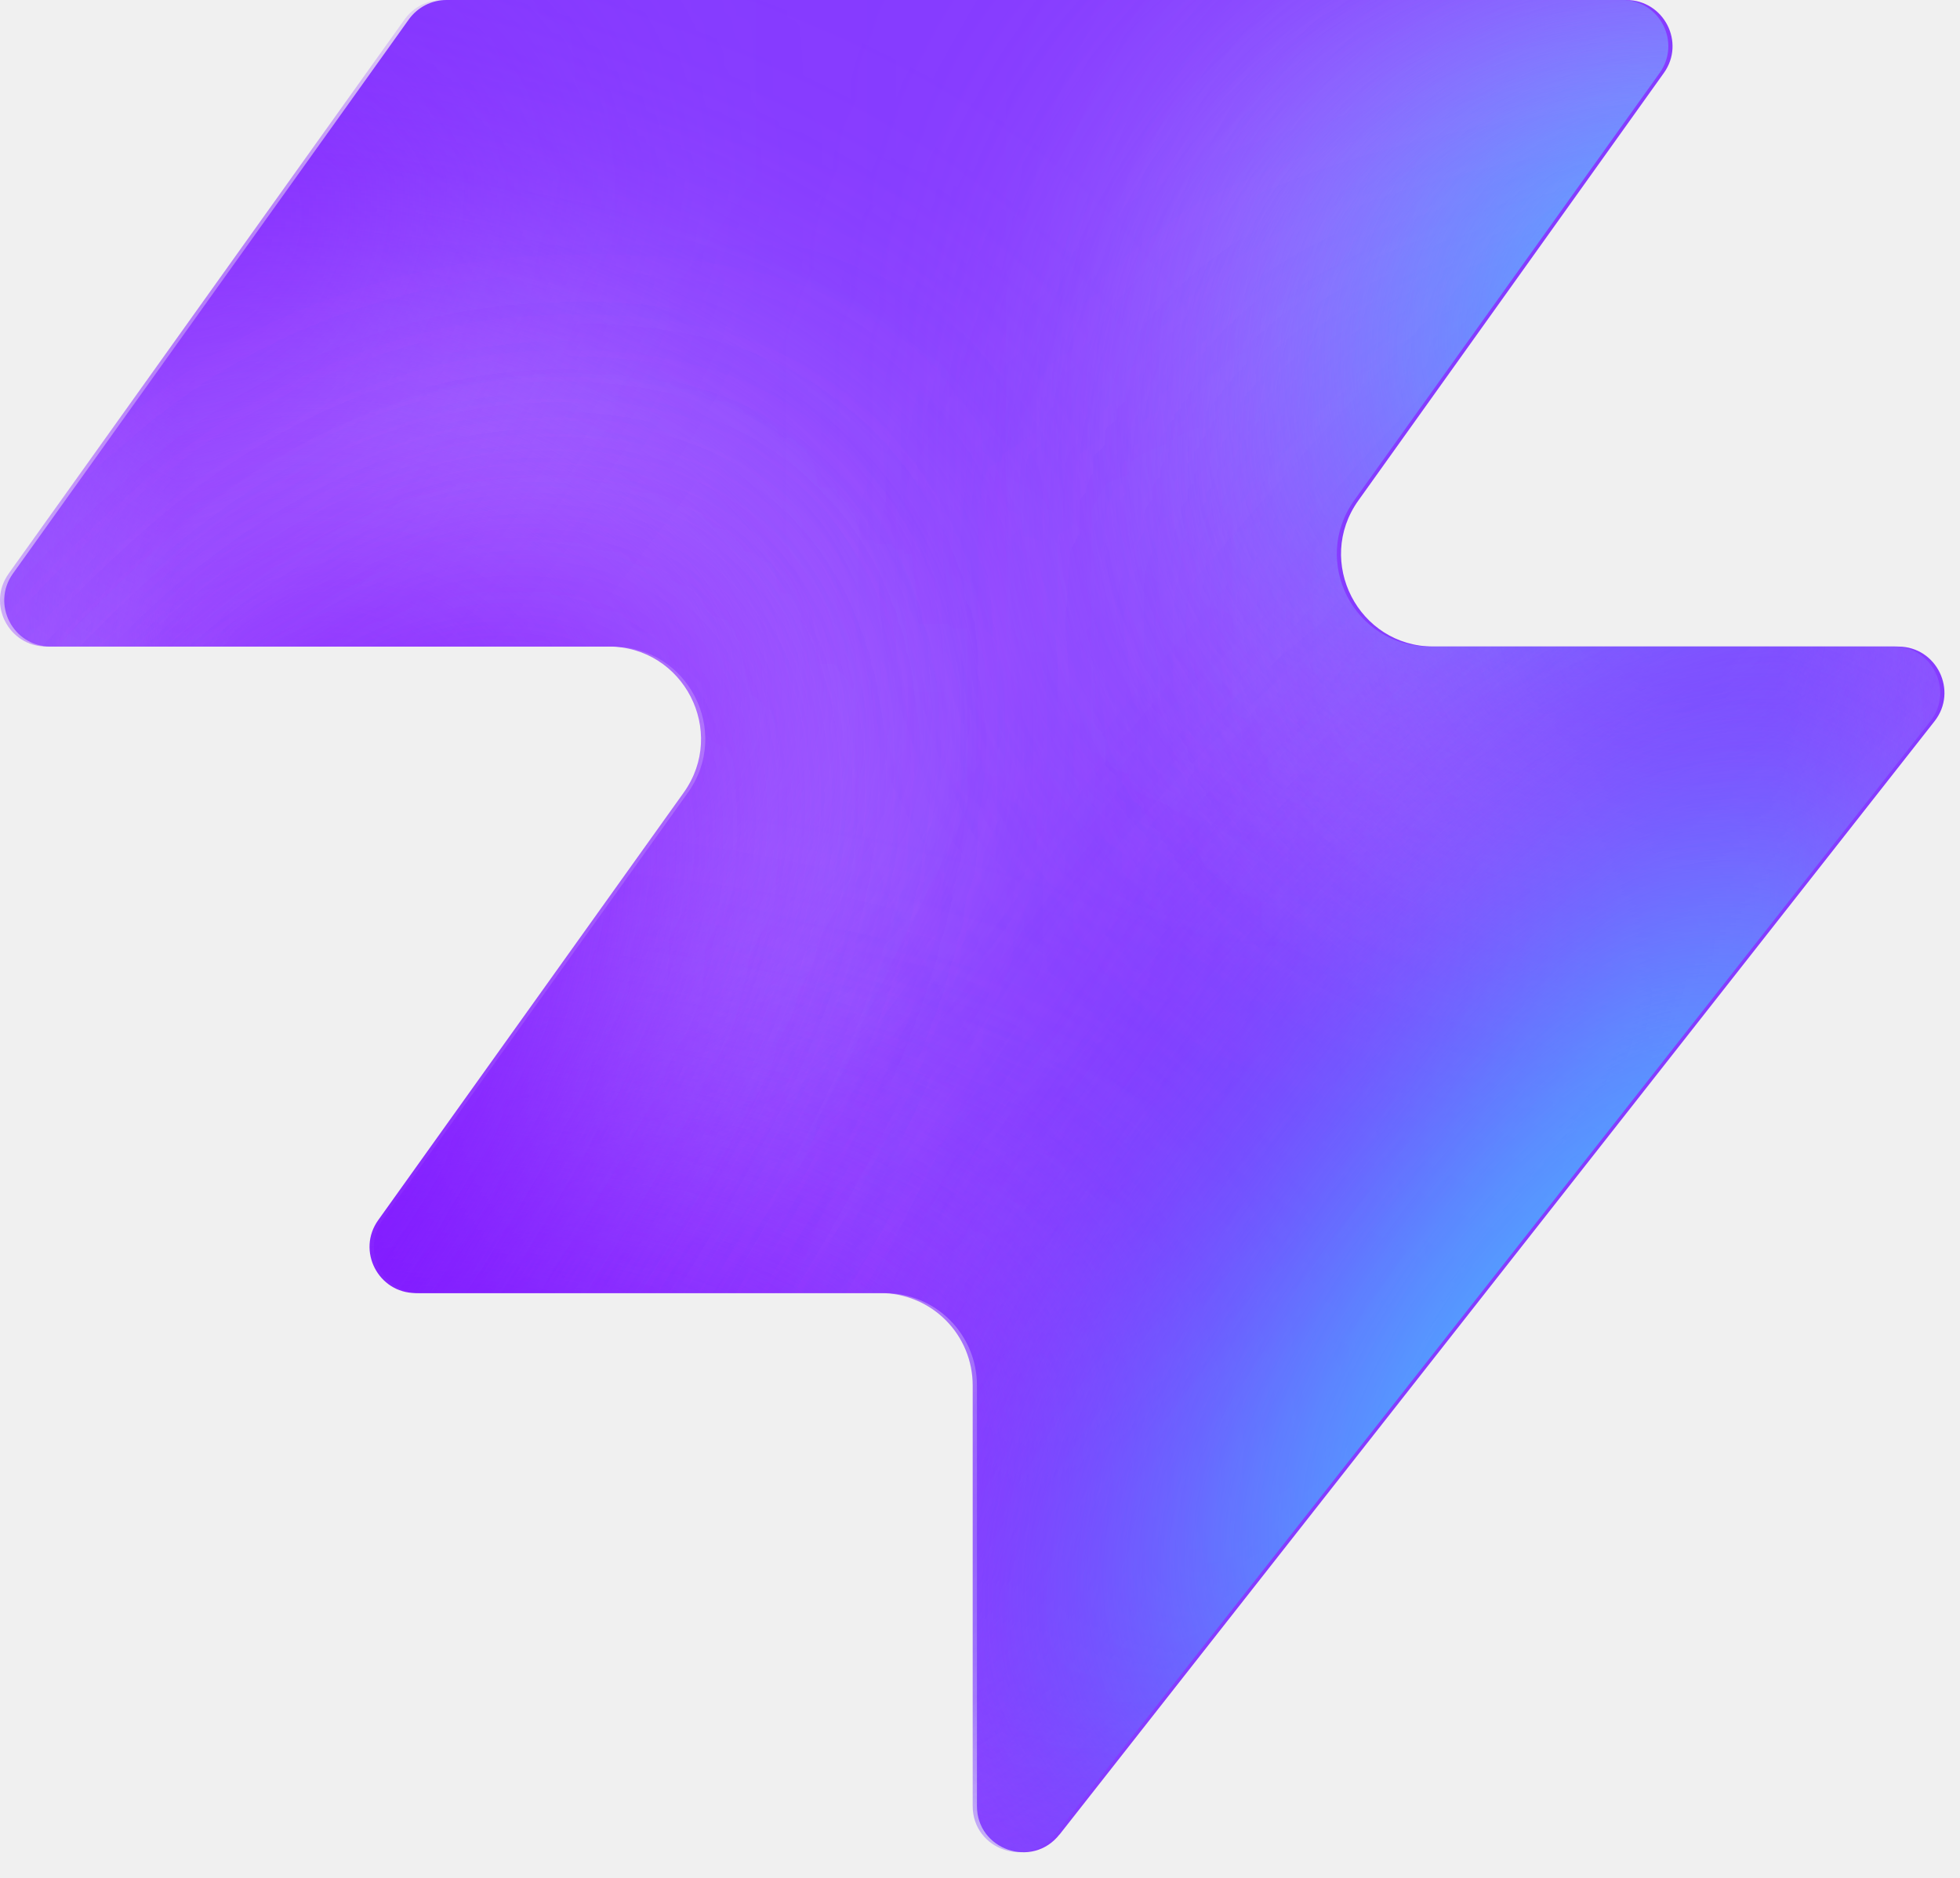
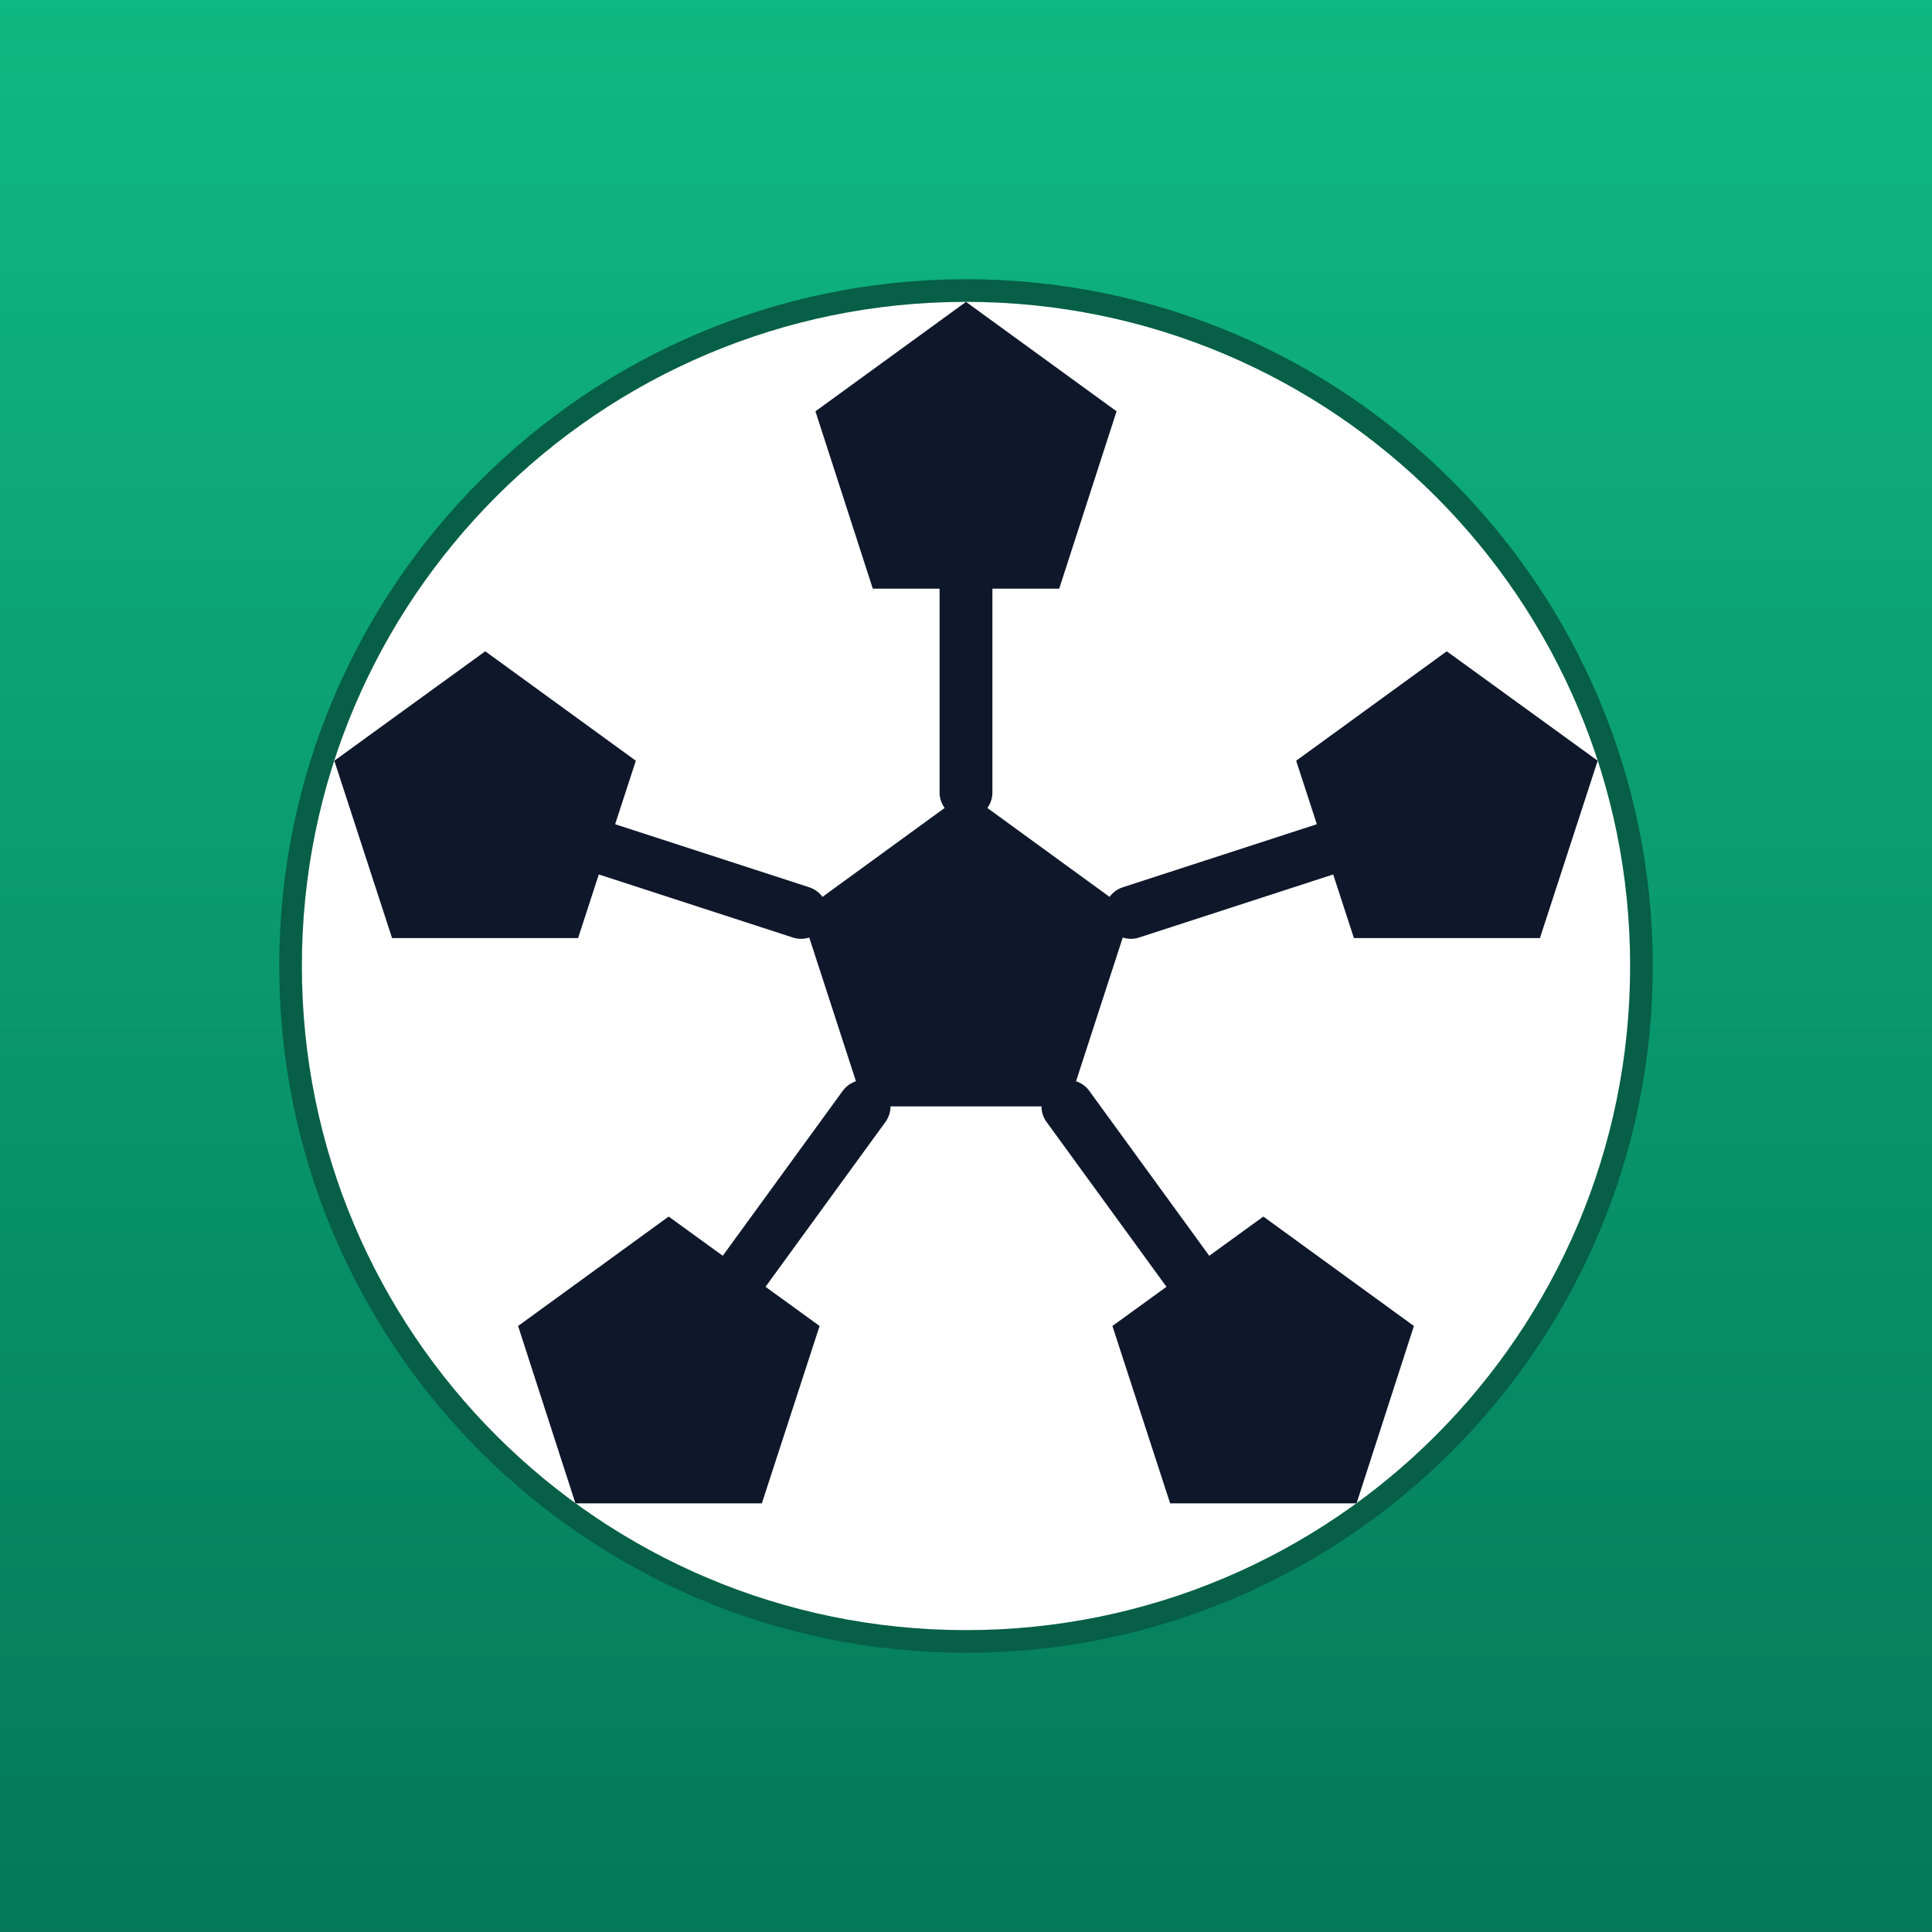
- <svg xmlns="http://www.w3.org/2000/svg" width="48" height="46" fill="none" viewBox="0 0 48 46">
-   <path fill="#863bff" d="M25.946 44.938c-.664.845-2.021.375-2.021-.698V33.937a2.26 2.26 0 0 0-2.262-2.262H10.287c-.92 0-1.456-1.04-.92-1.788l7.48-10.471c1.07-1.497 0-3.578-1.842-3.578H1.237c-.92 0-1.456-1.04-.92-1.788L10.013.474c.214-.297.556-.474.92-.474h28.894c.92 0 1.456 1.04.92 1.788l-7.48 10.471c-1.07 1.498 0 3.579 1.842 3.579h11.377c.943 0 1.473 1.088.89 1.83L25.947 44.94z" style="fill:#863bff;fill:color(display-p3 .525 .23 1);fill-opacity:1" />
-   <mask id="a" width="48" height="46" x="0" y="0" maskUnits="userSpaceOnUse" style="mask-type:alpha">
-     <path fill="#000" d="M25.842 44.938c-.664.844-2.021.375-2.021-.698V33.937a2.26 2.26 0 0 0-2.262-2.262H10.183c-.92 0-1.456-1.04-.92-1.788l7.48-10.471c1.07-1.498 0-3.579-1.842-3.579H1.133c-.92 0-1.456-1.04-.92-1.787L9.91.473c.214-.297.556-.474.92-.474h28.894c.92 0 1.456 1.04.92 1.788l-7.48 10.471c-1.07 1.498 0 3.578 1.842 3.578h11.377c.943 0 1.473 1.088.89 1.832L25.843 44.94z" style="fill:#000;fill-opacity:1" />
-   </mask>
-   <g mask="url(#a)">
-     <g filter="url(#b)">
-       <ellipse cx="5.508" cy="14.704" fill="#ede6ff" rx="5.508" ry="14.704" style="fill:#ede6ff;fill:color(display-p3 .927 .903 1);fill-opacity:1" transform="matrix(.00324 1 1 -.00324 -4.47 31.516)" />
-     </g>
-     <g filter="url(#c)">
-       <ellipse cx="10.399" cy="29.851" fill="#ede6ff" rx="10.399" ry="29.851" style="fill:#ede6ff;fill:color(display-p3 .927 .903 1);fill-opacity:1" transform="matrix(.00324 1 1 -.00324 -39.328 7.883)" />
-     </g>
-     <g filter="url(#d)">
-       <ellipse cx="5.508" cy="30.487" fill="#7e14ff" rx="5.508" ry="30.487" style="fill:#7e14ff;fill:color(display-p3 .492 .077 1);fill-opacity:1" transform="rotate(89.814 -25.913 -14.639)scale(1 -1)" />
-     </g>
-     <g filter="url(#e)">
-       <ellipse cx="5.508" cy="30.599" fill="#7e14ff" rx="5.508" ry="30.599" style="fill:#7e14ff;fill:color(display-p3 .492 .077 1);fill-opacity:1" transform="rotate(89.814 -32.644 -3.334)scale(1 -1)" />
-     </g>
-     <g filter="url(#f)">
-       <ellipse cx="5.508" cy="30.599" fill="#7e14ff" rx="5.508" ry="30.599" style="fill:#7e14ff;fill:color(display-p3 .492 .077 1);fill-opacity:1" transform="matrix(.00324 1 1 -.00324 -34.34 30.47)" />
-     </g>
-     <g filter="url(#g)">
-       <ellipse cx="14.072" cy="22.078" fill="#ede6ff" rx="14.072" ry="22.078" style="fill:#ede6ff;fill:color(display-p3 .927 .903 1);fill-opacity:1" transform="rotate(93.35 24.506 48.493)scale(-1 1)" />
-     </g>
-     <g filter="url(#h)">
-       <ellipse cx="3.47" cy="21.501" fill="#7e14ff" rx="3.47" ry="21.501" style="fill:#7e14ff;fill:color(display-p3 .492 .077 1);fill-opacity:1" transform="rotate(89.009 28.708 47.59)scale(-1 1)" />
-     </g>
-     <g filter="url(#i)">
-       <ellipse cx="3.47" cy="21.501" fill="#7e14ff" rx="3.47" ry="21.501" style="fill:#7e14ff;fill:color(display-p3 .492 .077 1);fill-opacity:1" transform="rotate(89.009 28.708 47.59)scale(-1 1)" />
-     </g>
-     <g filter="url(#j)">
-       <ellipse cx=".387" cy="8.972" fill="#7e14ff" rx="4.407" ry="29.108" style="fill:#7e14ff;fill:color(display-p3 .492 .077 1);fill-opacity:1" transform="rotate(39.51 .387 8.972)" />
-     </g>
-     <g filter="url(#k)">
-       <ellipse cx="47.523" cy="-6.092" fill="#7e14ff" rx="4.407" ry="29.108" style="fill:#7e14ff;fill:color(display-p3 .492 .077 1);fill-opacity:1" transform="rotate(37.892 47.523 -6.092)" />
-     </g>
-     <g filter="url(#l)">
-       <ellipse cx="41.412" cy="6.333" fill="#47bfff" rx="5.971" ry="9.665" style="fill:#47bfff;fill:color(display-p3 .28 .748 1);fill-opacity:1" transform="rotate(37.892 41.412 6.333)" />
-     </g>
-     <g filter="url(#m)">
-       <ellipse cx="-1.879" cy="38.332" fill="#7e14ff" rx="4.407" ry="29.108" style="fill:#7e14ff;fill:color(display-p3 .492 .077 1);fill-opacity:1" transform="rotate(37.892 -1.88 38.332)" />
-     </g>
-     <g filter="url(#n)">
-       <ellipse cx="-1.879" cy="38.332" fill="#7e14ff" rx="4.407" ry="29.108" style="fill:#7e14ff;fill:color(display-p3 .492 .077 1);fill-opacity:1" transform="rotate(37.892 -1.88 38.332)" />
-     </g>
-     <g filter="url(#o)">
-       <ellipse cx="35.651" cy="29.907" fill="#7e14ff" rx="4.407" ry="29.108" style="fill:#7e14ff;fill:color(display-p3 .492 .077 1);fill-opacity:1" transform="rotate(37.892 35.651 29.907)" />
-     </g>
-     <g filter="url(#p)">
-       <ellipse cx="38.418" cy="32.4" fill="#47bfff" rx="5.971" ry="15.297" style="fill:#47bfff;fill:color(display-p3 .28 .748 1);fill-opacity:1" transform="rotate(37.892 38.418 32.4)" />
-     </g>
+ <svg xmlns="http://www.w3.org/2000/svg" viewBox="0 0 512 512">
+   <defs>
+     <linearGradient id="bg" x1="0" y1="0" x2="0" y2="1">
+       <stop offset="0" stop-color="#10b981" />
+       <stop offset="1" stop-color="#047857" />
+     </linearGradient>
+     <clipPath id="ball">
+       <circle cx="256" cy="256" r="176" />
+     </clipPath>
+   </defs>
+   <rect width="512" height="512" rx="0" fill="url(#bg)" />
+   <circle cx="256" cy="256" r="182" fill="#065f46" />
+   <circle cx="256" cy="256" r="176" fill="#ffffff" />
+   <g clip-path="url(#ball)">
+     <path d="M256.0,210.0 L299.7,241.8 L283.0,293.2 L229.0,293.2 L212.3,241.8 Z" fill="#0f172a" />
+     <line x1="256.0" y1="210.0" x2="256.0" y2="122.0" stroke="#0f172a" stroke-width="14" stroke-linecap="round" />
+     <path d="M256.0,80.0 L295.9,109.0 L280.7,156.0 L231.3,156.0 L216.1,109.0 Z" fill="#0f172a" />
+     <line x1="299.7" y1="241.8" x2="383.4" y2="214.6" stroke="#0f172a" stroke-width="14" stroke-linecap="round" />
+     <path d="M423.4,201.6 L408.1,248.6 L358.8,248.6 L343.5,201.6 L383.4,172.6 Z" fill="#0f172a" />
+     <line x1="283.0" y1="293.2" x2="334.8" y2="364.4" stroke="#0f172a" stroke-width="14" stroke-linecap="round" />
+     <path d="M359.5,398.4 L310.1,398.4 L294.8,351.4 L334.8,322.4 L374.7,351.4 Z" fill="#0f172a" />
+     <line x1="229.0" y1="293.2" x2="177.2" y2="364.4" stroke="#0f172a" stroke-width="14" stroke-linecap="round" />
+     <path d="M152.5,398.4 L137.3,351.4 L177.2,322.4 L217.2,351.4 L201.9,398.4 Z" fill="#0f172a" />
+     <line x1="212.3" y1="241.8" x2="128.6" y2="214.6" stroke="#0f172a" stroke-width="14" stroke-linecap="round" />
+     <path d="M88.6,201.6 L128.6,172.6 L168.5,201.6 L153.2,248.6 L103.9,248.6 Z" fill="#0f172a" />
  </g>
-   <defs>
-     <filter id="b" width="60.045" height="41.654" x="-19.77" y="16.149" color-interpolation-filters="sRGB" filterUnits="userSpaceOnUse">
-       <feFlood flood-opacity="0" result="BackgroundImageFix" />
-       <feBlend in="SourceGraphic" in2="BackgroundImageFix" result="shape" />
-       <feGaussianBlur result="effect1_foregroundBlur_2002_17158" stdDeviation="7.659" />
-     </filter>
-     <filter id="c" width="90.34" height="51.437" x="-54.613" y="-7.533" color-interpolation-filters="sRGB" filterUnits="userSpaceOnUse">
-       <feFlood flood-opacity="0" result="BackgroundImageFix" />
-       <feBlend in="SourceGraphic" in2="BackgroundImageFix" result="shape" />
-       <feGaussianBlur result="effect1_foregroundBlur_2002_17158" stdDeviation="7.659" />
-     </filter>
-     <filter id="d" width="79.355" height="29.4" x="-49.64" y="2.03" color-interpolation-filters="sRGB" filterUnits="userSpaceOnUse">
-       <feFlood flood-opacity="0" result="BackgroundImageFix" />
-       <feBlend in="SourceGraphic" in2="BackgroundImageFix" result="shape" />
-       <feGaussianBlur result="effect1_foregroundBlur_2002_17158" stdDeviation="4.596" />
-     </filter>
-     <filter id="e" width="79.579" height="29.4" x="-45.045" y="20.029" color-interpolation-filters="sRGB" filterUnits="userSpaceOnUse">
-       <feFlood flood-opacity="0" result="BackgroundImageFix" />
-       <feBlend in="SourceGraphic" in2="BackgroundImageFix" result="shape" />
-       <feGaussianBlur result="effect1_foregroundBlur_2002_17158" stdDeviation="4.596" />
-     </filter>
-     <filter id="f" width="79.579" height="29.4" x="-43.513" y="21.178" color-interpolation-filters="sRGB" filterUnits="userSpaceOnUse">
-       <feFlood flood-opacity="0" result="BackgroundImageFix" />
-       <feBlend in="SourceGraphic" in2="BackgroundImageFix" result="shape" />
-       <feGaussianBlur result="effect1_foregroundBlur_2002_17158" stdDeviation="4.596" />
-     </filter>
-     <filter id="g" width="74.749" height="58.852" x="15.756" y="-17.901" color-interpolation-filters="sRGB" filterUnits="userSpaceOnUse">
-       <feFlood flood-opacity="0" result="BackgroundImageFix" />
-       <feBlend in="SourceGraphic" in2="BackgroundImageFix" result="shape" />
-       <feGaussianBlur result="effect1_foregroundBlur_2002_17158" stdDeviation="7.659" />
-     </filter>
-     <filter id="h" width="61.377" height="25.362" x="23.548" y="2.284" color-interpolation-filters="sRGB" filterUnits="userSpaceOnUse">
-       <feFlood flood-opacity="0" result="BackgroundImageFix" />
-       <feBlend in="SourceGraphic" in2="BackgroundImageFix" result="shape" />
-       <feGaussianBlur result="effect1_foregroundBlur_2002_17158" stdDeviation="4.596" />
-     </filter>
-     <filter id="i" width="61.377" height="25.362" x="23.548" y="2.284" color-interpolation-filters="sRGB" filterUnits="userSpaceOnUse">
-       <feFlood flood-opacity="0" result="BackgroundImageFix" />
-       <feBlend in="SourceGraphic" in2="BackgroundImageFix" result="shape" />
-       <feGaussianBlur result="effect1_foregroundBlur_2002_17158" stdDeviation="4.596" />
-     </filter>
-     <filter id="j" width="56.045" height="63.649" x="-27.636" y="-22.853" color-interpolation-filters="sRGB" filterUnits="userSpaceOnUse">
-       <feFlood flood-opacity="0" result="BackgroundImageFix" />
-       <feBlend in="SourceGraphic" in2="BackgroundImageFix" result="shape" />
-       <feGaussianBlur result="effect1_foregroundBlur_2002_17158" stdDeviation="4.596" />
-     </filter>
-     <filter id="k" width="54.814" height="64.646" x="20.116" y="-38.415" color-interpolation-filters="sRGB" filterUnits="userSpaceOnUse">
-       <feFlood flood-opacity="0" result="BackgroundImageFix" />
-       <feBlend in="SourceGraphic" in2="BackgroundImageFix" result="shape" />
-       <feGaussianBlur result="effect1_foregroundBlur_2002_17158" stdDeviation="4.596" />
-     </filter>
-     <filter id="l" width="33.541" height="35.313" x="24.641" y="-11.323" color-interpolation-filters="sRGB" filterUnits="userSpaceOnUse">
-       <feFlood flood-opacity="0" result="BackgroundImageFix" />
-       <feBlend in="SourceGraphic" in2="BackgroundImageFix" result="shape" />
-       <feGaussianBlur result="effect1_foregroundBlur_2002_17158" stdDeviation="4.596" />
-     </filter>
-     <filter id="m" width="54.814" height="64.646" x="-29.286" y="6.009" color-interpolation-filters="sRGB" filterUnits="userSpaceOnUse">
-       <feFlood flood-opacity="0" result="BackgroundImageFix" />
-       <feBlend in="SourceGraphic" in2="BackgroundImageFix" result="shape" />
-       <feGaussianBlur result="effect1_foregroundBlur_2002_17158" stdDeviation="4.596" />
-     </filter>
-     <filter id="n" width="54.814" height="64.646" x="-29.286" y="6.009" color-interpolation-filters="sRGB" filterUnits="userSpaceOnUse">
-       <feFlood flood-opacity="0" result="BackgroundImageFix" />
-       <feBlend in="SourceGraphic" in2="BackgroundImageFix" result="shape" />
-       <feGaussianBlur result="effect1_foregroundBlur_2002_17158" stdDeviation="4.596" />
-     </filter>
-     <filter id="o" width="54.814" height="64.646" x="8.244" y="-2.416" color-interpolation-filters="sRGB" filterUnits="userSpaceOnUse">
-       <feFlood flood-opacity="0" result="BackgroundImageFix" />
-       <feBlend in="SourceGraphic" in2="BackgroundImageFix" result="shape" />
-       <feGaussianBlur result="effect1_foregroundBlur_2002_17158" stdDeviation="4.596" />
-     </filter>
-     <filter id="p" width="39.409" height="43.623" x="18.713" y="10.588" color-interpolation-filters="sRGB" filterUnits="userSpaceOnUse">
-       <feFlood flood-opacity="0" result="BackgroundImageFix" />
-       <feBlend in="SourceGraphic" in2="BackgroundImageFix" result="shape" />
-       <feGaussianBlur result="effect1_foregroundBlur_2002_17158" stdDeviation="4.596" />
-     </filter>
-   </defs>
</svg>
